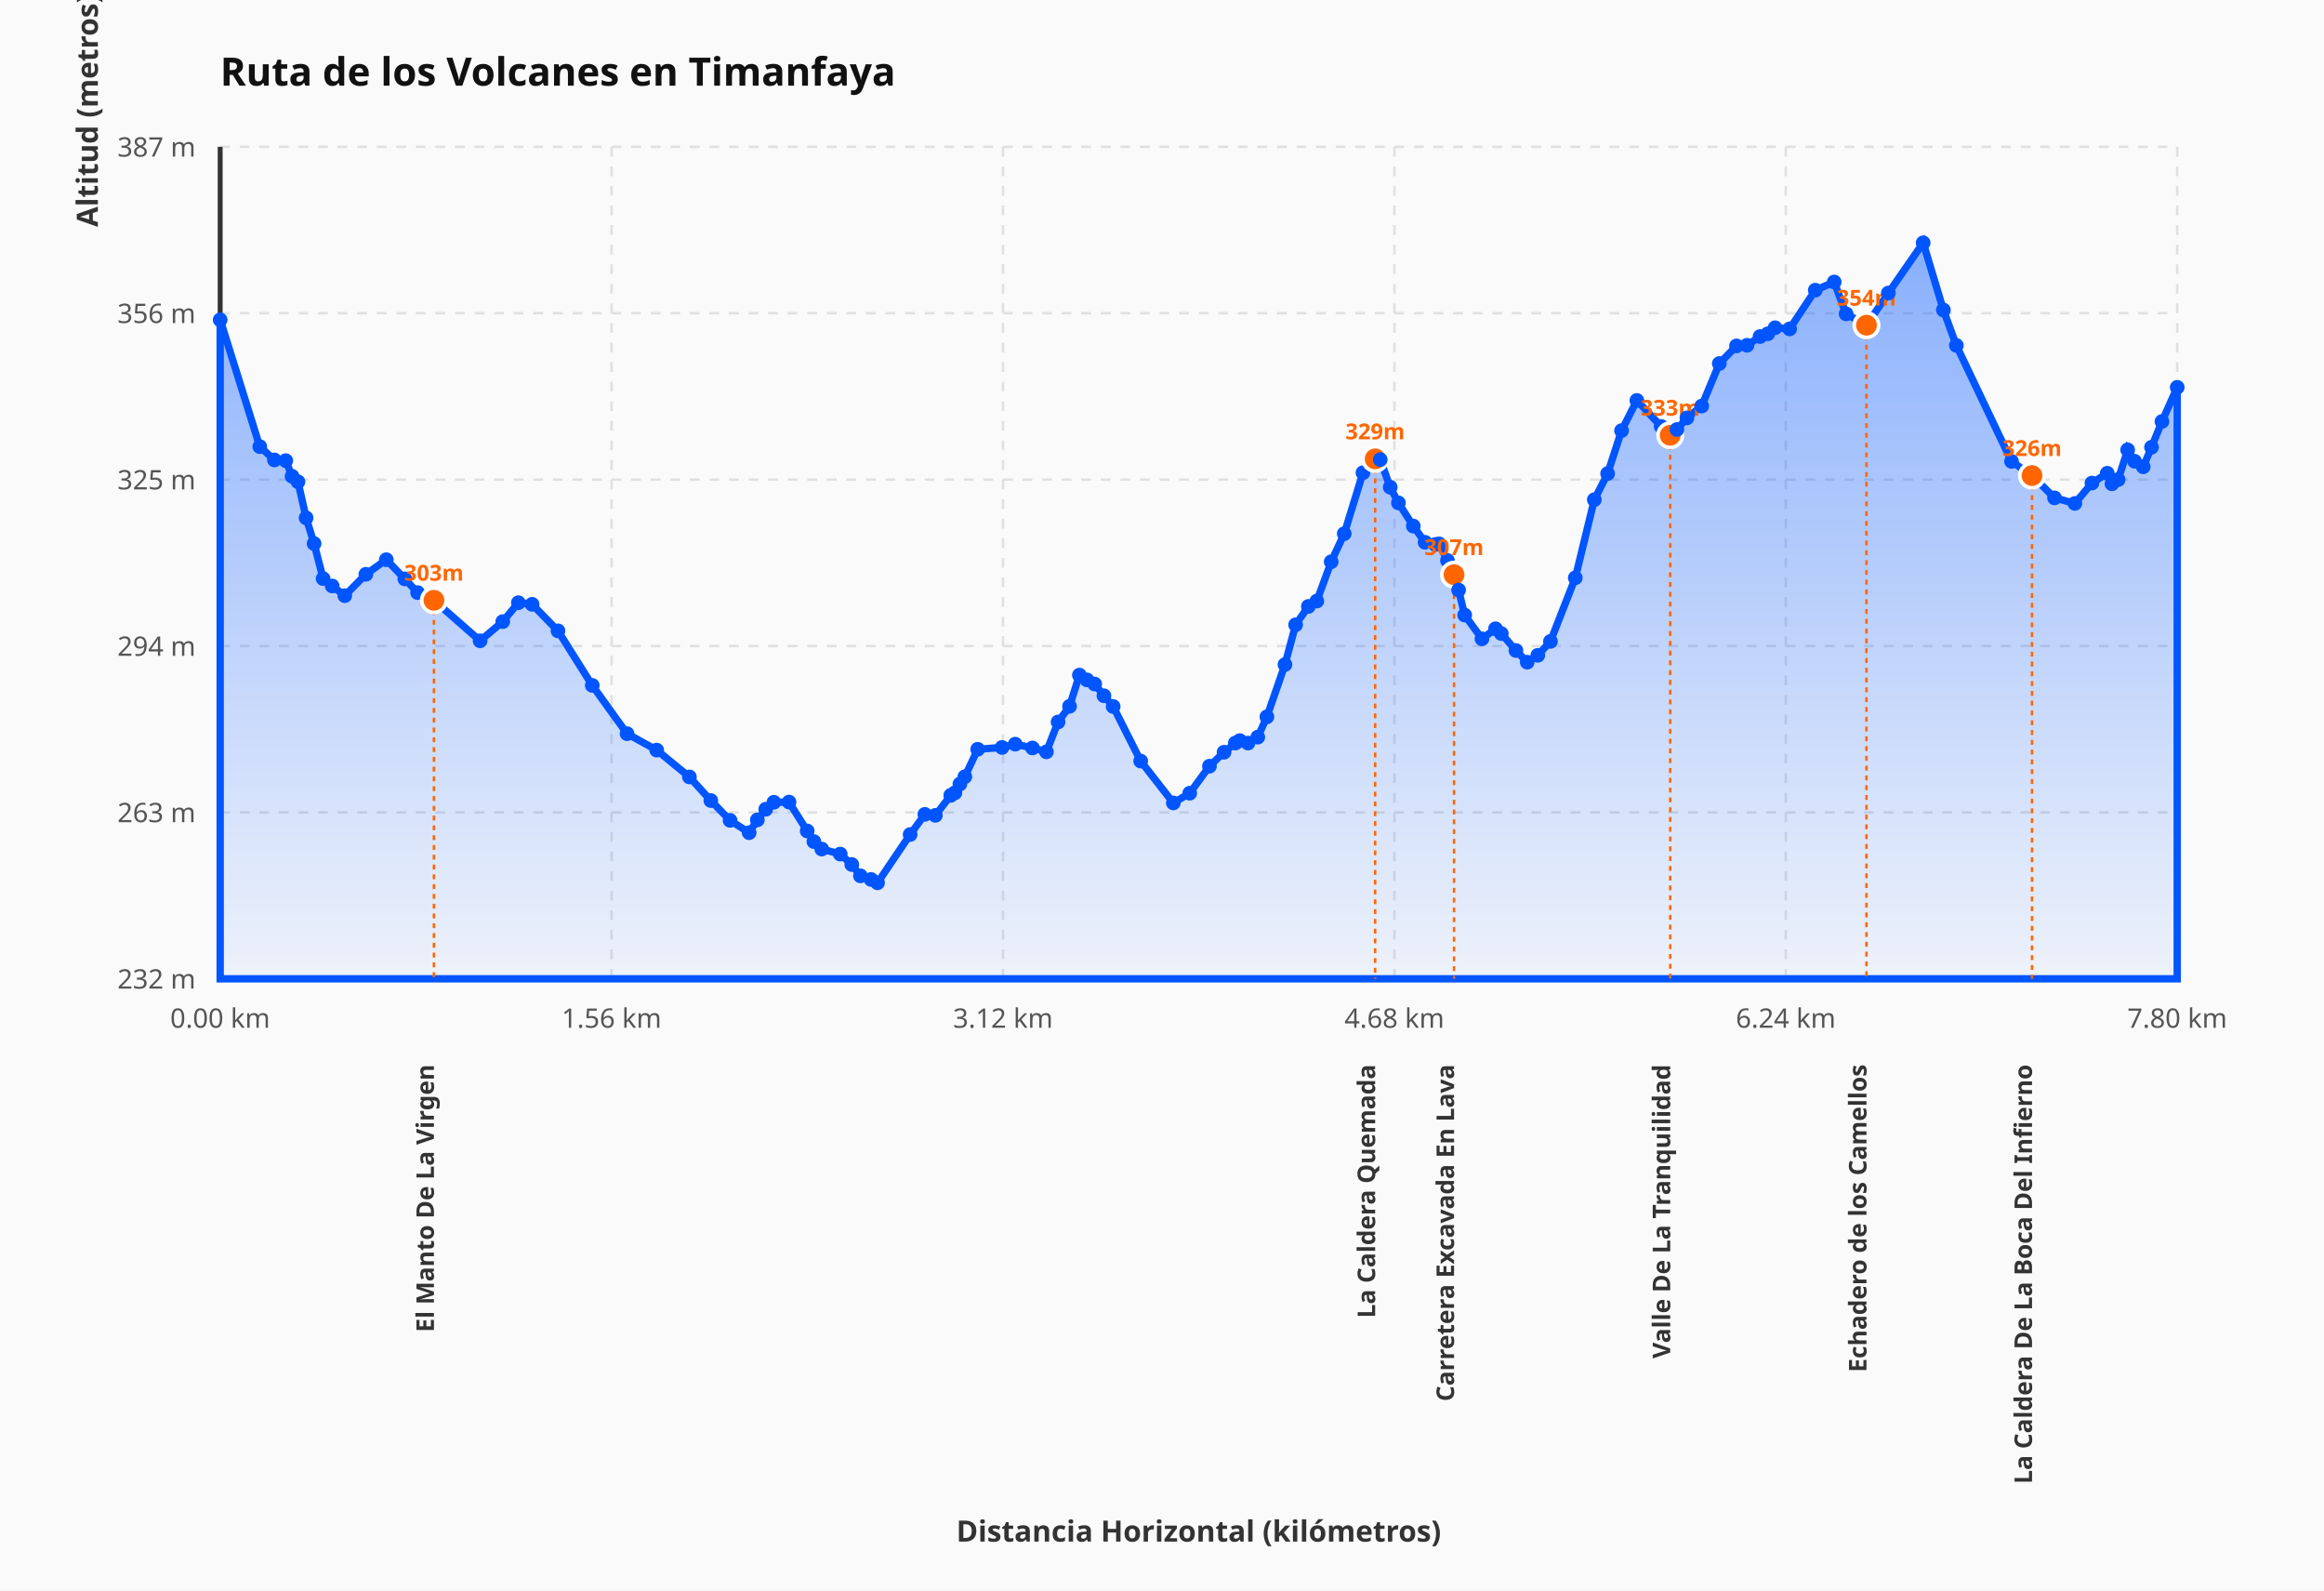
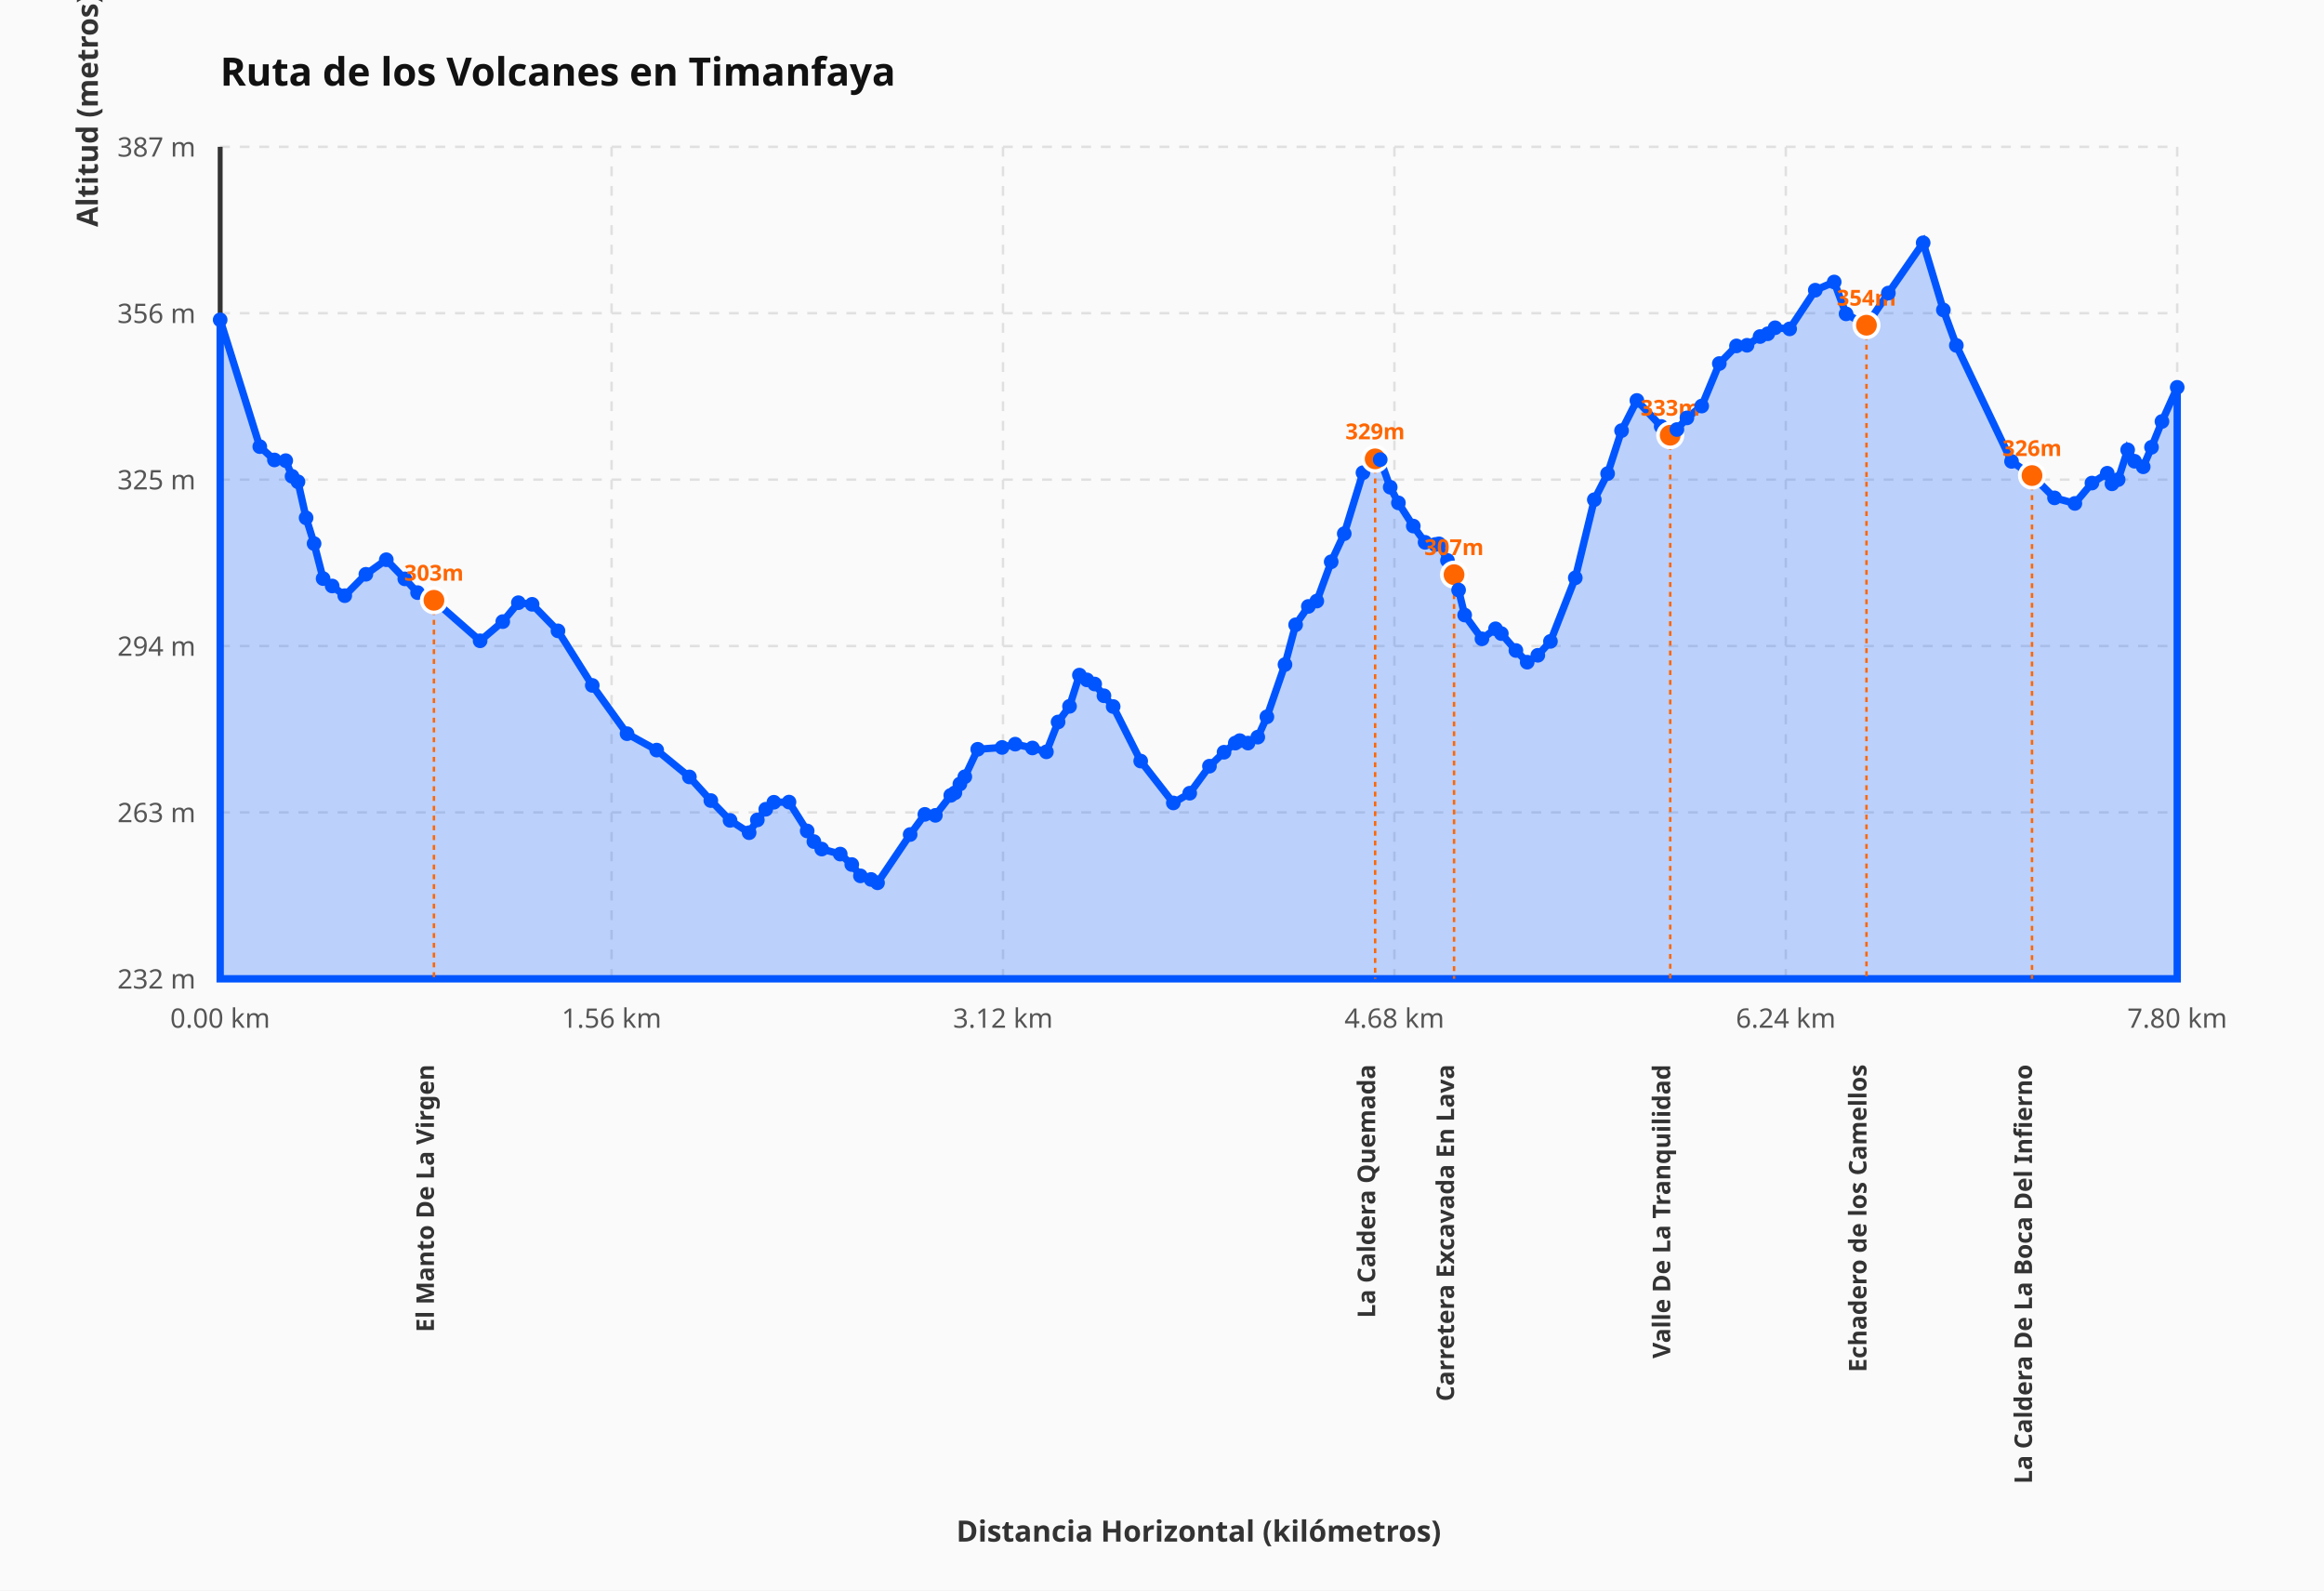
<svg xmlns="http://www.w3.org/2000/svg" width="950" height="650" viewBox="0 0 950 650">
-   <style>
-     .titulo { font-family: sans-serif; font-size: 16px; font-weight: bold; fill: #111111; }
-     .eje-titulo { font-family: sans-serif; font-size: 12px; font-weight: bold; fill: #333333; }
-     .perfil-linea { fill: url(#gradiente-terreno); stroke: #0055ff; stroke-width: 3; }
-   </style>
-   <defs>
-     <linearGradient id="gradiente-terreno" x1="0%" y1="0%" x2="0%" y2="100%">
-       <stop offset="0%" stop-color="#0055ff" stop-opacity="0.45" />
-       <stop offset="100%" stop-color="#0055ff" stop-opacity="0.05" />
-     </linearGradient>
-   </defs>
  <rect width="100%" height="100%" fill="#fafafa" />
-   <text x="90" y="35" class="titulo">Ruta de los Volcanes en Timanfaya</text>
+   <text x="90" y="35" font-family="sans-serif" font-size="16" font-weight="bold" fill="#111111">Ruta de los Volcanes en Timanfaya</text>
  <line x1="90" y1="400.00" x2="890" y2="400.00" stroke="#e0e0e0" stroke-width="1" stroke-dasharray="4,4" />
  <text x="80" y="404.00" font-family="sans-serif" font-size="11" text-anchor="end" fill="#555555">232 m</text>
  <line x1="90" y1="332.00" x2="890" y2="332.00" stroke="#e0e0e0" stroke-width="1" stroke-dasharray="4,4" />
  <text x="80" y="336.00" font-family="sans-serif" font-size="11" text-anchor="end" fill="#555555">263 m</text>
  <line x1="90" y1="264.00" x2="890" y2="264.00" stroke="#e0e0e0" stroke-width="1" stroke-dasharray="4,4" />
  <text x="80" y="268.00" font-family="sans-serif" font-size="11" text-anchor="end" fill="#555555">294 m</text>
  <line x1="90" y1="196.00" x2="890" y2="196.00" stroke="#e0e0e0" stroke-width="1" stroke-dasharray="4,4" />
  <text x="80" y="200.00" font-family="sans-serif" font-size="11" text-anchor="end" fill="#555555">325 m</text>
  <line x1="90" y1="128.00" x2="890" y2="128.00" stroke="#e0e0e0" stroke-width="1" stroke-dasharray="4,4" />
  <text x="80" y="132.00" font-family="sans-serif" font-size="11" text-anchor="end" fill="#555555">356 m</text>
  <line x1="90" y1="60.00" x2="890" y2="60.00" stroke="#e0e0e0" stroke-width="1" stroke-dasharray="4,4" />
  <text x="80" y="64.00" font-family="sans-serif" font-size="11" text-anchor="end" fill="#555555">387 m</text>
  <line x1="90.00" y1="60" x2="90.00" y2="400" stroke="#e0e0e0" stroke-width="1" stroke-dasharray="4,4" />
  <text x="90.00" y="420" font-family="sans-serif" font-size="11" text-anchor="middle" fill="#555555">0.00 km</text>
  <line x1="250.00" y1="60" x2="250.00" y2="400" stroke="#e0e0e0" stroke-width="1" stroke-dasharray="4,4" />
  <text x="250.00" y="420" font-family="sans-serif" font-size="11" text-anchor="middle" fill="#555555">1.56 km</text>
  <line x1="410.00" y1="60" x2="410.00" y2="400" stroke="#e0e0e0" stroke-width="1" stroke-dasharray="4,4" />
  <text x="410.00" y="420" font-family="sans-serif" font-size="11" text-anchor="middle" fill="#555555">3.12 km</text>
  <line x1="570.00" y1="60" x2="570.00" y2="400" stroke="#e0e0e0" stroke-width="1" stroke-dasharray="4,4" />
  <text x="570.00" y="420" font-family="sans-serif" font-size="11" text-anchor="middle" fill="#555555">4.68 km</text>
  <line x1="730.00" y1="60" x2="730.00" y2="400" stroke="#e0e0e0" stroke-width="1" stroke-dasharray="4,4" />
  <text x="730.00" y="420" font-family="sans-serif" font-size="11" text-anchor="middle" fill="#555555">6.24 km</text>
  <line x1="890.00" y1="60" x2="890.00" y2="400" stroke="#e0e0e0" stroke-width="1" stroke-dasharray="4,4" />
  <text x="890.00" y="420" font-family="sans-serif" font-size="11" text-anchor="middle" fill="#555555">7.80 km</text>
  <line x1="90" y1="60" x2="90" y2="400" stroke="#333333" stroke-width="2" />
  <line x1="90" y1="400" x2="890" y2="400" stroke="#333333" stroke-width="2" />
-   <text x="40" y="45" class="eje-titulo" transform="rotate(-90, 40, 45)" text-anchor="middle">Altitud (metros)</text>
-   <text x="490.0" y="630" class="eje-titulo" text-anchor="middle">Distancia Horizontal (kilómetros)</text>
-   <polygon points="90,400 90.00,130.70 106.20,182.52 112.18,187.96 116.81,188.25 119.39,194.65 121.80,196.88 125.13,211.63 128.39,222.14 132.08,236.45 135.79,239.47 140.93,243.43 149.56,234.69 157.91,228.74 165.47,236.56 170.70,242.18 177.38,245.31 196.26,261.87 205.52,254.03 211.90,246.30 217.51,246.96 228.09,257.81 242.11,280.10 256.33,299.83 268.44,306.53 281.81,317.50 290.57,327.16 298.43,335.25 306.23,340.29 309.58,335.07 313.02,330.71 316.35,327.85 322.53,327.78 329.96,339.58 332.70,343.92 335.91,346.98 343.47,349.03 348.19,353.30 351.73,357.93 356.07,359.40 358.72,360.77 372.05,341.04 378.06,332.80 382.37,333.20 388.65,325.03 390.35,323.99 392.38,320.40 394.40,317.43 399.67,306.20 409.62,305.45 414.99,304.11 422.04,305.67 427.75,307.25 432.52,295.05 437.20,288.65 441.24,275.89 444.33,277.85 447.48,279.53 451.27,284.33 455.04,288.73 466.29,311.02 479.63,328.13 486.33,324.15 494.40,313.11 500.36,307.41 504.96,303.67 506.79,302.67 510.15,303.67 514.15,301.24 517.88,292.94 525.27,271.58 529.62,255.33 534.83,247.82 538.28,245.64 544.16,229.58 549.50,218.09 557.15,193.18 562.13,187.52 564.21,187.83 568.29,199.10 571.64,205.51 577.72,214.98 582.54,221.63 586.71,222.51 588.24,222.25 591.69,229.05 594.38,234.84 596.24,241.12 598.72,251.34 605.79,261.07 611.33,256.96 613.71,258.92 619.67,265.83 624.29,270.61 628.63,267.79 633.79,262.11 643.95,236.14 651.72,204.21 657.16,193.55 662.86,175.98 669.12,163.65 679.06,174.28 682.75,177.87 685.48,175.54 689.58,170.78 695.62,165.94 702.82,148.56 709.84,141.36 714.14,141.10 719.48,137.53 722.62,136.40 725.62,133.94 731.57,134.40 742.05,118.59 749.78,115.24 754.63,128.26 762.97,132.90 771.92,119.76 786.15,99.23 794.41,126.67 799.71,141.16 822.27,188.55 830.64,194.35 839.84,203.46 848.16,205.73 855.14,197.41 861.40,193.40 863.32,197.72 865.85,196.00 869.74,183.84 872.55,188.49 876.10,190.76 879.49,182.78 883.76,172.24 890.00,158.29 890.00,400 90,400" class="perfil-linea" />
+   <text x="40" y="45" font-family="sans-serif" font-size="12" font-weight="bold" fill="#333333" transform="rotate(-90, 40, 45)" text-anchor="middle">Altitud (metros)</text>
+   <text x="490.0" y="630" font-family="sans-serif" font-size="12" font-weight="bold" fill="#333333" text-anchor="middle">Distancia Horizontal (kilómetros)</text>
+   <polygon points="90,400 90.00,130.70 106.20,182.52 112.18,187.96 116.81,188.25 119.39,194.65 121.80,196.88 125.13,211.63 128.39,222.14 132.08,236.45 135.79,239.47 140.93,243.43 149.56,234.69 157.91,228.74 165.47,236.56 170.70,242.18 177.38,245.31 196.26,261.87 205.52,254.03 211.90,246.30 217.51,246.96 228.09,257.81 242.11,280.10 256.33,299.83 268.44,306.53 281.81,317.50 290.57,327.16 298.43,335.25 306.23,340.29 309.58,335.07 313.02,330.71 316.35,327.85 322.53,327.78 329.96,339.58 332.70,343.92 335.91,346.98 343.47,349.03 348.19,353.30 351.73,357.93 356.07,359.40 358.72,360.77 372.05,341.04 378.06,332.80 382.37,333.20 388.65,325.03 390.35,323.99 392.38,320.40 394.40,317.43 399.67,306.20 409.62,305.45 414.99,304.11 422.04,305.67 427.75,307.25 432.52,295.05 437.20,288.65 441.24,275.89 444.33,277.85 447.48,279.53 451.27,284.33 455.04,288.73 466.29,311.02 479.63,328.13 486.33,324.15 494.40,313.11 500.36,307.41 504.96,303.67 506.79,302.67 510.15,303.67 514.15,301.24 517.88,292.94 525.27,271.58 529.62,255.33 534.83,247.82 538.28,245.64 544.16,229.58 549.50,218.09 557.15,193.18 562.13,187.52 564.21,187.83 568.29,199.10 571.64,205.51 577.72,214.98 582.54,221.63 586.71,222.51 588.24,222.25 591.69,229.05 594.38,234.84 596.24,241.12 598.72,251.34 605.79,261.07 611.33,256.96 613.71,258.92 619.67,265.83 624.29,270.61 628.63,267.79 633.79,262.11 643.95,236.14 651.72,204.21 657.16,193.55 662.86,175.98 669.12,163.65 679.06,174.28 682.75,177.87 685.48,175.54 689.58,170.78 695.62,165.94 702.82,148.56 709.84,141.36 714.14,141.10 719.48,137.53 722.62,136.40 725.62,133.94 731.57,134.40 742.05,118.59 749.78,115.24 754.63,128.26 762.97,132.90 771.92,119.76 786.15,99.23 794.41,126.67 799.71,141.16 822.27,188.55 830.64,194.35 839.84,203.46 848.16,205.73 855.14,197.41 861.40,193.40 863.32,197.72 865.85,196.00 869.74,183.84 872.55,188.49 876.10,190.76 879.49,182.78 883.76,172.24 890.00,158.29 890.00,400 90,400" fill="rgba(0, 85, 255, 0.25)" stroke="#0055ff" stroke-width="3" />
  <circle cx="90.00" cy="130.70" r="3" fill="#0055ff" />
  <circle cx="106.20" cy="182.52" r="3" fill="#0055ff" />
  <circle cx="112.18" cy="187.96" r="3" fill="#0055ff" />
  <circle cx="116.81" cy="188.25" r="3" fill="#0055ff" />
  <circle cx="119.39" cy="194.65" r="3" fill="#0055ff" />
  <circle cx="121.80" cy="196.88" r="3" fill="#0055ff" />
  <circle cx="125.13" cy="211.63" r="3" fill="#0055ff" />
  <circle cx="128.39" cy="222.14" r="3" fill="#0055ff" />
  <circle cx="132.08" cy="236.45" r="3" fill="#0055ff" />
  <circle cx="135.79" cy="239.47" r="3" fill="#0055ff" />
  <circle cx="140.93" cy="243.43" r="3" fill="#0055ff" />
  <circle cx="149.56" cy="234.69" r="3" fill="#0055ff" />
  <circle cx="157.91" cy="228.74" r="3" fill="#0055ff" />
  <circle cx="165.47" cy="236.56" r="3" fill="#0055ff" />
  <circle cx="170.70" cy="242.18" r="3" fill="#0055ff" />
  <circle cx="177.38" cy="245.31" r="3" fill="#0055ff" />
  <line x1="177.38" y1="245.31" x2="177.38" y2="400" stroke="#ff6600" stroke-width="1" stroke-dasharray="2,2" />
  <circle cx="177.38" cy="245.31" r="5" fill="#ff6600" stroke="#ffffff" stroke-width="1.5" />
  <text x="177.38" y="435" transform="rotate(-90, 177.38, 435)" font-family="sans-serif" font-size="10" font-weight="bold" fill="#333333" text-anchor="end">El Manto De La Virgen</text>
  <text x="177.38" y="237.31" font-family="sans-serif" font-size="9" fill="#ff6600" text-anchor="middle" font-weight="bold">303m</text>
  <circle cx="196.26" cy="261.87" r="3" fill="#0055ff" />
  <circle cx="205.52" cy="254.03" r="3" fill="#0055ff" />
  <circle cx="211.90" cy="246.30" r="3" fill="#0055ff" />
  <circle cx="217.51" cy="246.96" r="3" fill="#0055ff" />
  <circle cx="228.09" cy="257.81" r="3" fill="#0055ff" />
  <circle cx="242.11" cy="280.10" r="3" fill="#0055ff" />
  <circle cx="256.33" cy="299.83" r="3" fill="#0055ff" />
  <circle cx="268.44" cy="306.53" r="3" fill="#0055ff" />
  <circle cx="281.81" cy="317.50" r="3" fill="#0055ff" />
  <circle cx="290.57" cy="327.16" r="3" fill="#0055ff" />
  <circle cx="298.43" cy="335.25" r="3" fill="#0055ff" />
  <circle cx="306.23" cy="340.29" r="3" fill="#0055ff" />
  <circle cx="309.58" cy="335.07" r="3" fill="#0055ff" />
  <circle cx="313.02" cy="330.71" r="3" fill="#0055ff" />
  <circle cx="316.35" cy="327.85" r="3" fill="#0055ff" />
  <circle cx="322.53" cy="327.78" r="3" fill="#0055ff" />
  <circle cx="329.96" cy="339.58" r="3" fill="#0055ff" />
  <circle cx="332.70" cy="343.92" r="3" fill="#0055ff" />
  <circle cx="335.91" cy="346.98" r="3" fill="#0055ff" />
  <circle cx="343.47" cy="349.03" r="3" fill="#0055ff" />
  <circle cx="348.19" cy="353.30" r="3" fill="#0055ff" />
  <circle cx="351.73" cy="357.93" r="3" fill="#0055ff" />
  <circle cx="356.07" cy="359.40" r="3" fill="#0055ff" />
  <circle cx="358.72" cy="360.77" r="3" fill="#0055ff" />
  <circle cx="372.05" cy="341.04" r="3" fill="#0055ff" />
  <circle cx="378.06" cy="332.80" r="3" fill="#0055ff" />
  <circle cx="382.37" cy="333.20" r="3" fill="#0055ff" />
  <circle cx="388.65" cy="325.03" r="3" fill="#0055ff" />
  <circle cx="390.35" cy="323.99" r="3" fill="#0055ff" />
  <circle cx="392.38" cy="320.40" r="3" fill="#0055ff" />
  <circle cx="394.40" cy="317.43" r="3" fill="#0055ff" />
  <circle cx="399.67" cy="306.20" r="3" fill="#0055ff" />
  <circle cx="409.62" cy="305.45" r="3" fill="#0055ff" />
  <circle cx="414.99" cy="304.11" r="3" fill="#0055ff" />
  <circle cx="422.04" cy="305.67" r="3" fill="#0055ff" />
  <circle cx="427.75" cy="307.25" r="3" fill="#0055ff" />
  <circle cx="432.52" cy="295.05" r="3" fill="#0055ff" />
  <circle cx="437.20" cy="288.65" r="3" fill="#0055ff" />
  <circle cx="441.24" cy="275.89" r="3" fill="#0055ff" />
  <circle cx="444.33" cy="277.85" r="3" fill="#0055ff" />
  <circle cx="447.48" cy="279.53" r="3" fill="#0055ff" />
  <circle cx="451.27" cy="284.33" r="3" fill="#0055ff" />
  <circle cx="455.04" cy="288.73" r="3" fill="#0055ff" />
  <circle cx="466.29" cy="311.02" r="3" fill="#0055ff" />
  <circle cx="479.63" cy="328.13" r="3" fill="#0055ff" />
  <circle cx="486.33" cy="324.15" r="3" fill="#0055ff" />
  <circle cx="494.40" cy="313.11" r="3" fill="#0055ff" />
  <circle cx="500.36" cy="307.41" r="3" fill="#0055ff" />
  <circle cx="504.96" cy="303.67" r="3" fill="#0055ff" />
  <circle cx="506.79" cy="302.67" r="3" fill="#0055ff" />
  <circle cx="510.15" cy="303.67" r="3" fill="#0055ff" />
  <circle cx="514.15" cy="301.24" r="3" fill="#0055ff" />
  <circle cx="517.88" cy="292.94" r="3" fill="#0055ff" />
  <circle cx="525.27" cy="271.58" r="3" fill="#0055ff" />
  <circle cx="529.62" cy="255.33" r="3" fill="#0055ff" />
  <circle cx="534.83" cy="247.82" r="3" fill="#0055ff" />
  <circle cx="538.28" cy="245.64" r="3" fill="#0055ff" />
  <circle cx="544.16" cy="229.58" r="3" fill="#0055ff" />
  <circle cx="549.50" cy="218.09" r="3" fill="#0055ff" />
  <circle cx="557.15" cy="193.18" r="3" fill="#0055ff" />
  <circle cx="562.13" cy="187.52" r="3" fill="#0055ff" />
  <line x1="562.13" y1="187.52" x2="562.13" y2="400" stroke="#ff6600" stroke-width="1" stroke-dasharray="2,2" />
  <circle cx="562.13" cy="187.52" r="5" fill="#ff6600" stroke="#ffffff" stroke-width="1.5" />
  <text x="562.13" y="435" transform="rotate(-90, 562.13, 435)" font-family="sans-serif" font-size="10" font-weight="bold" fill="#333333" text-anchor="end">La Caldera Quemada</text>
  <text x="562.13" y="179.52" font-family="sans-serif" font-size="9" fill="#ff6600" text-anchor="middle" font-weight="bold">329m</text>
  <circle cx="564.21" cy="187.83" r="3" fill="#0055ff" />
  <circle cx="568.29" cy="199.10" r="3" fill="#0055ff" />
  <circle cx="571.64" cy="205.51" r="3" fill="#0055ff" />
  <circle cx="577.72" cy="214.98" r="3" fill="#0055ff" />
  <circle cx="582.54" cy="221.63" r="3" fill="#0055ff" />
  <circle cx="586.71" cy="222.51" r="3" fill="#0055ff" />
  <circle cx="588.24" cy="222.25" r="3" fill="#0055ff" />
  <circle cx="591.69" cy="229.05" r="3" fill="#0055ff" />
  <circle cx="594.38" cy="234.84" r="3" fill="#0055ff" />
  <line x1="594.38" y1="234.84" x2="594.38" y2="400" stroke="#ff6600" stroke-width="1" stroke-dasharray="2,2" />
  <circle cx="594.38" cy="234.84" r="5" fill="#ff6600" stroke="#ffffff" stroke-width="1.5" />
  <text x="594.38" y="435" transform="rotate(-90, 594.38, 435)" font-family="sans-serif" font-size="10" font-weight="bold" fill="#333333" text-anchor="end">Carretera Excavada En Lava</text>
  <text x="594.38" y="226.84" font-family="sans-serif" font-size="9" fill="#ff6600" text-anchor="middle" font-weight="bold">307m</text>
  <circle cx="596.24" cy="241.12" r="3" fill="#0055ff" />
  <circle cx="598.72" cy="251.34" r="3" fill="#0055ff" />
  <circle cx="605.79" cy="261.07" r="3" fill="#0055ff" />
  <circle cx="611.33" cy="256.96" r="3" fill="#0055ff" />
  <circle cx="613.71" cy="258.92" r="3" fill="#0055ff" />
  <circle cx="619.67" cy="265.83" r="3" fill="#0055ff" />
  <circle cx="624.29" cy="270.61" r="3" fill="#0055ff" />
  <circle cx="628.63" cy="267.79" r="3" fill="#0055ff" />
  <circle cx="633.79" cy="262.11" r="3" fill="#0055ff" />
  <circle cx="643.95" cy="236.14" r="3" fill="#0055ff" />
  <circle cx="651.72" cy="204.21" r="3" fill="#0055ff" />
  <circle cx="657.16" cy="193.55" r="3" fill="#0055ff" />
  <circle cx="662.86" cy="175.98" r="3" fill="#0055ff" />
  <circle cx="669.12" cy="163.65" r="3" fill="#0055ff" />
  <circle cx="679.06" cy="174.28" r="3" fill="#0055ff" />
  <circle cx="682.75" cy="177.87" r="3" fill="#0055ff" />
  <line x1="682.75" y1="177.87" x2="682.75" y2="400" stroke="#ff6600" stroke-width="1" stroke-dasharray="2,2" />
  <circle cx="682.75" cy="177.87" r="5" fill="#ff6600" stroke="#ffffff" stroke-width="1.5" />
  <text x="682.75" y="435" transform="rotate(-90, 682.75, 435)" font-family="sans-serif" font-size="10" font-weight="bold" fill="#333333" text-anchor="end">Valle De La Tranquilidad</text>
  <text x="682.75" y="169.87" font-family="sans-serif" font-size="9" fill="#ff6600" text-anchor="middle" font-weight="bold">333m</text>
  <circle cx="685.48" cy="175.54" r="3" fill="#0055ff" />
  <circle cx="689.58" cy="170.78" r="3" fill="#0055ff" />
  <circle cx="695.62" cy="165.94" r="3" fill="#0055ff" />
  <circle cx="702.82" cy="148.56" r="3" fill="#0055ff" />
  <circle cx="709.84" cy="141.36" r="3" fill="#0055ff" />
  <circle cx="714.14" cy="141.10" r="3" fill="#0055ff" />
  <circle cx="719.48" cy="137.53" r="3" fill="#0055ff" />
  <circle cx="722.62" cy="136.40" r="3" fill="#0055ff" />
  <circle cx="725.62" cy="133.94" r="3" fill="#0055ff" />
  <circle cx="731.57" cy="134.40" r="3" fill="#0055ff" />
  <circle cx="742.05" cy="118.59" r="3" fill="#0055ff" />
  <circle cx="749.78" cy="115.24" r="3" fill="#0055ff" />
  <circle cx="754.63" cy="128.26" r="3" fill="#0055ff" />
  <circle cx="762.97" cy="132.90" r="3" fill="#0055ff" />
  <line x1="762.97" y1="132.90" x2="762.97" y2="400" stroke="#ff6600" stroke-width="1" stroke-dasharray="2,2" />
  <circle cx="762.97" cy="132.90" r="5" fill="#ff6600" stroke="#ffffff" stroke-width="1.5" />
  <text x="762.97" y="435" transform="rotate(-90, 762.97, 435)" font-family="sans-serif" font-size="10" font-weight="bold" fill="#333333" text-anchor="end">Echadero de los Camellos</text>
  <text x="762.97" y="124.90" font-family="sans-serif" font-size="9" fill="#ff6600" text-anchor="middle" font-weight="bold">354m</text>
  <circle cx="771.92" cy="119.76" r="3" fill="#0055ff" />
  <circle cx="786.15" cy="99.23" r="3" fill="#0055ff" />
  <circle cx="794.41" cy="126.67" r="3" fill="#0055ff" />
  <circle cx="799.71" cy="141.16" r="3" fill="#0055ff" />
  <circle cx="822.27" cy="188.55" r="3" fill="#0055ff" />
  <circle cx="830.64" cy="194.35" r="3" fill="#0055ff" />
  <line x1="830.64" y1="194.35" x2="830.64" y2="400" stroke="#ff6600" stroke-width="1" stroke-dasharray="2,2" />
  <circle cx="830.64" cy="194.35" r="5" fill="#ff6600" stroke="#ffffff" stroke-width="1.5" />
  <text x="830.64" y="435" transform="rotate(-90, 830.64, 435)" font-family="sans-serif" font-size="10" font-weight="bold" fill="#333333" text-anchor="end">La Caldera De La Boca Del Infierno</text>
  <text x="830.64" y="186.35" font-family="sans-serif" font-size="9" fill="#ff6600" text-anchor="middle" font-weight="bold">326m</text>
  <circle cx="839.84" cy="203.46" r="3" fill="#0055ff" />
  <circle cx="848.16" cy="205.73" r="3" fill="#0055ff" />
  <circle cx="855.14" cy="197.41" r="3" fill="#0055ff" />
  <circle cx="861.40" cy="193.40" r="3" fill="#0055ff" />
  <circle cx="863.32" cy="197.72" r="3" fill="#0055ff" />
  <circle cx="865.85" cy="196.00" r="3" fill="#0055ff" />
  <circle cx="869.74" cy="183.84" r="3" fill="#0055ff" />
  <circle cx="872.55" cy="188.49" r="3" fill="#0055ff" />
  <circle cx="876.10" cy="190.76" r="3" fill="#0055ff" />
  <circle cx="879.49" cy="182.78" r="3" fill="#0055ff" />
  <circle cx="883.76" cy="172.24" r="3" fill="#0055ff" />
  <circle cx="890.00" cy="158.29" r="3" fill="#0055ff" />
</svg>
